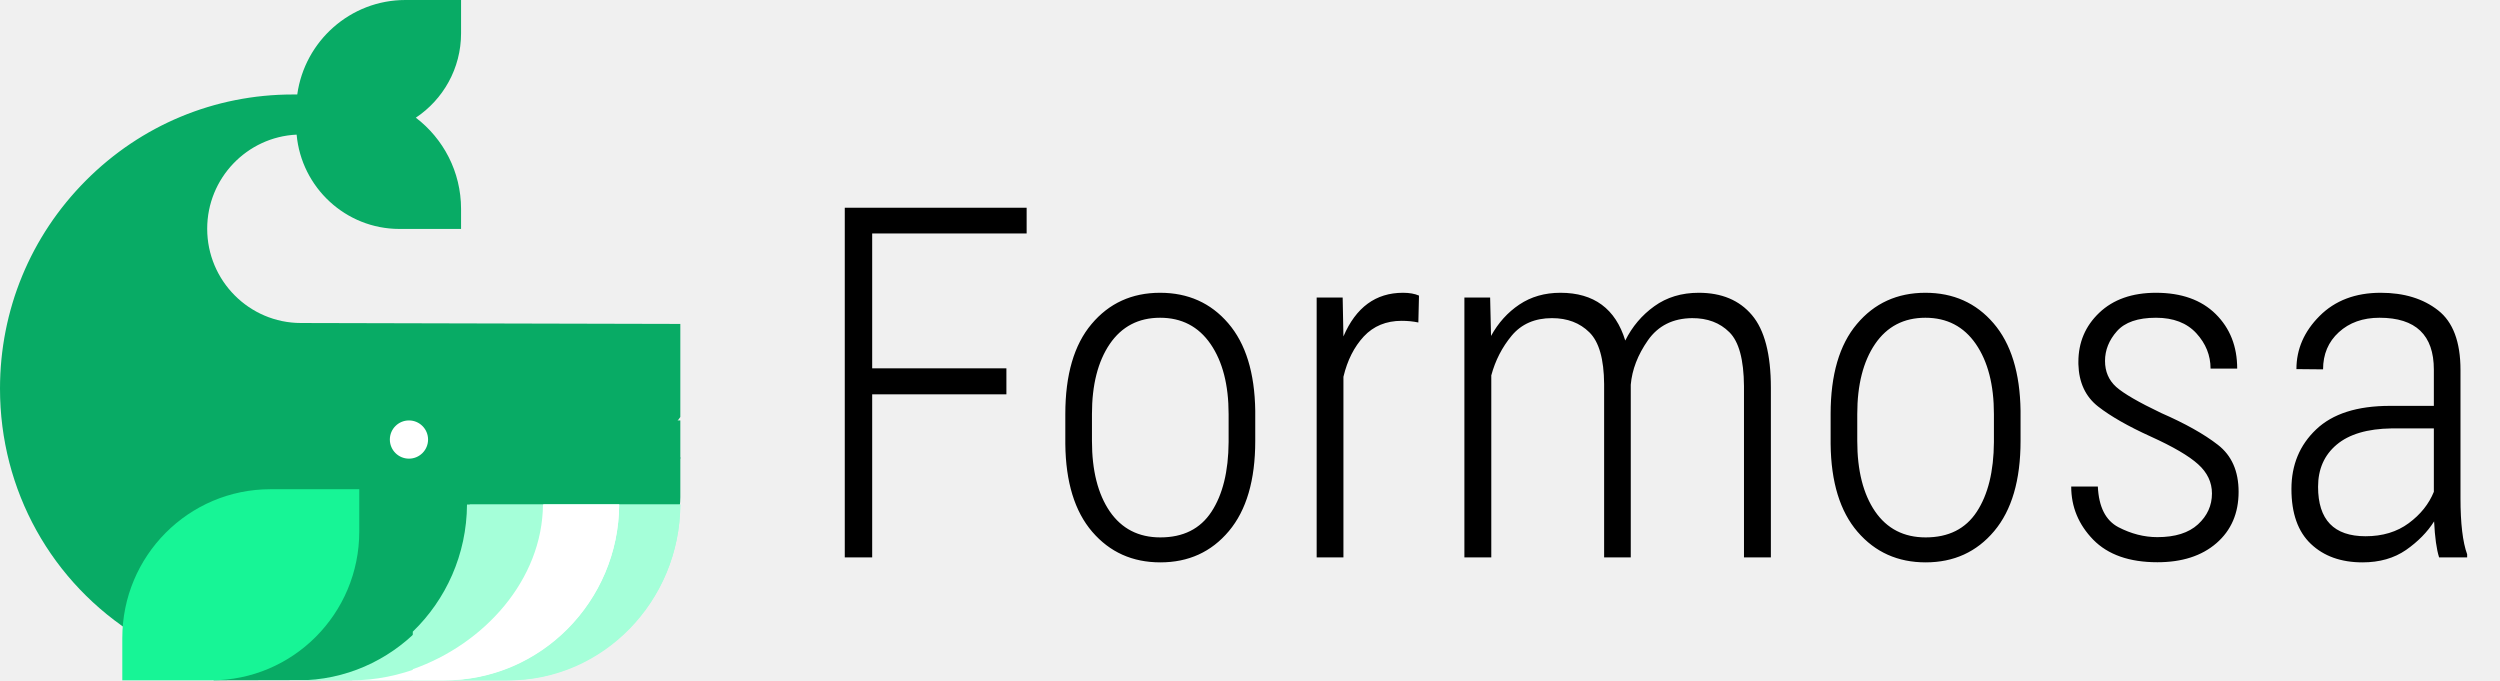
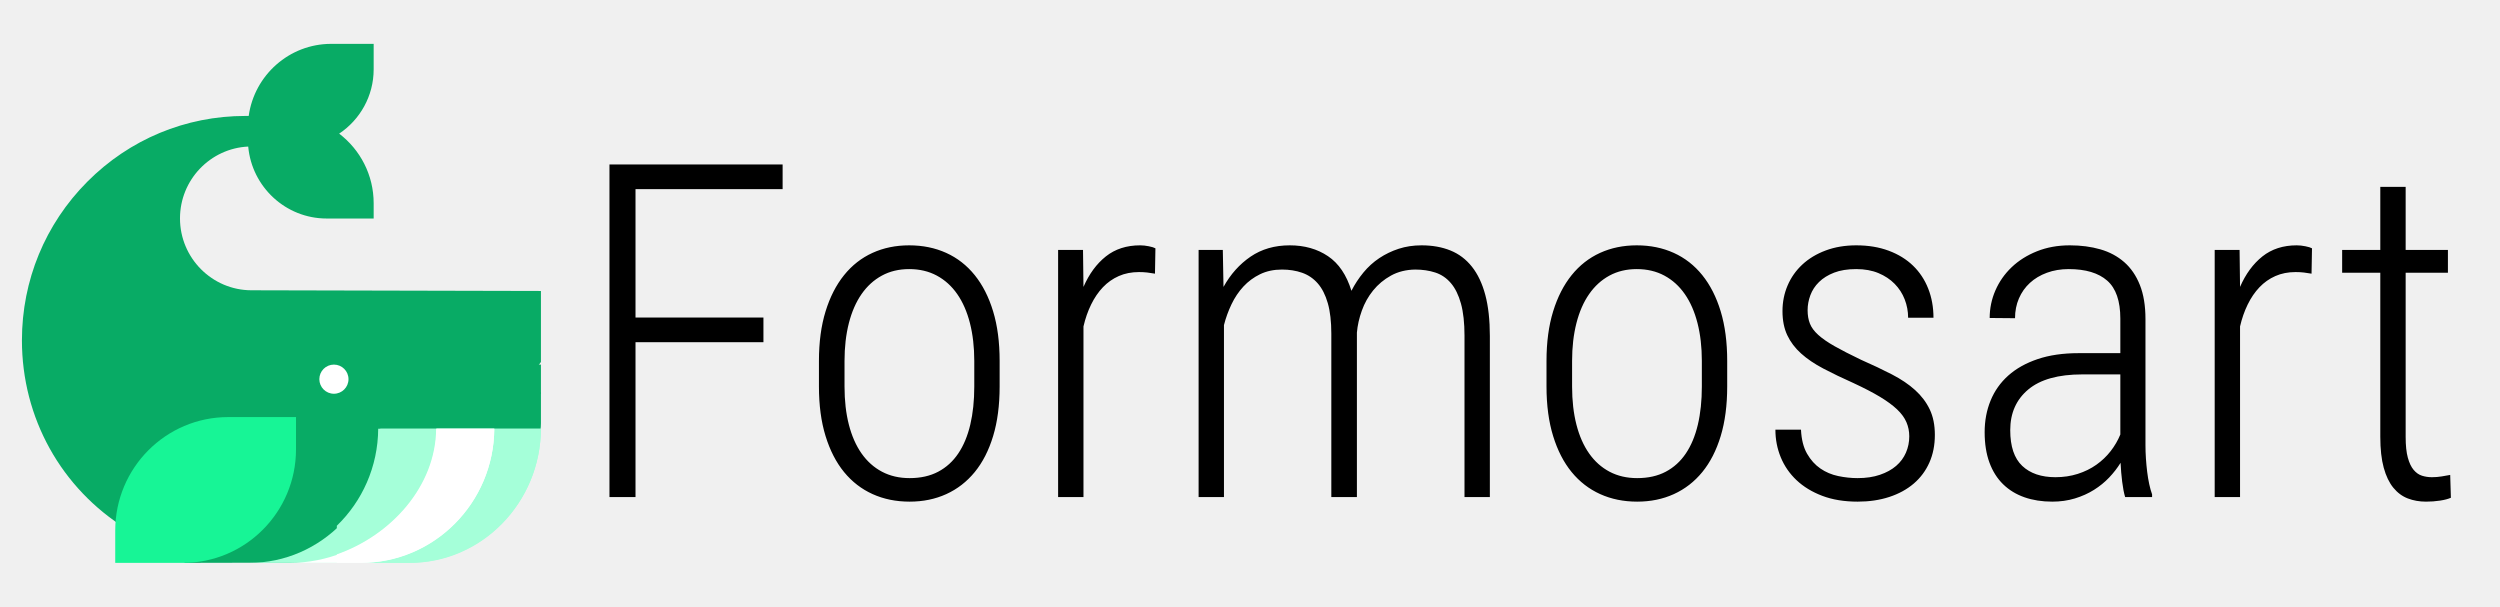
- <svg xmlns="http://www.w3.org/2000/svg" width="305px" height="83px" viewBox="0 0 305 83" version="1.1">
+ <svg xmlns="http://www.w3.org/2000/svg" width="342px" height="83px" viewBox="0 0 342 83" version="1.1">
  <g id="formosa_logo_bgwhite" stroke="none" stroke-width="1" fill="none" fill-rule="evenodd">
-     <text id="Formosa" font-family="RobotoCondensed-Light, Roboto Condensed" font-size="60" font-style="condensed" font-weight="300" fill="#000000">
-       <tspan x="98" y="68">Formosa</tspan>
-     </text>
-     <g id="whale">
-       <path d="M36.724,39.407 C30.413,39.407 25.278,34.249 25.278,27.909 C25.278,21.746 30.126,16.707 36.189,16.425 C36.768,22.866 42.171,27.931 48.731,27.931 L56.249,27.931 L56.249,25.489 C56.249,20.95 54.081,16.911 50.732,14.358 C54.053,12.147 56.249,8.36 56.249,4.067 L56.249,0 L49.457,0 C42.74,0 37.171,5.02 36.266,11.521 L36.134,11.521 L36.134,11.527 L35.726,11.527 C26.183,11.527 17.211,15.26 10.464,22.039 C3.716,28.817 0,37.83 0,47.416 C0,59.801 6.264,71.085 16.756,77.601 L26.093,83 L43.067,82.964 C55.308,82.964 83,72.959 83,60.662 L83,55.822 L81.134,53.438 L83,50.873 L83,39.519 L36.724,39.407 Z" id="Path" fill="#08AB65" fill-rule="nonzero" />
-       <path d="M25.759,83 L14.921,83 L14.921,77.836 C14.921,67.812 23.013,59.685 32.994,59.685 L43.831,59.685 L43.831,64.849 C43.831,74.874 35.74,83 25.759,83 Z" id="Path" fill="#17F596" fill-rule="nonzero" />
-       <polygon id="Path" fill="#08AB65" fill-rule="nonzero" points="56.888 51.292 83 51.292 83 55.955 56.888 55.955" />
-       <path d="M57.31,61.551 C57.241,73.39 47.875,83 36.371,83 L62.061,83 C73.565,83 82.931,73.39 83,61.551 L57.31,61.551 Z" id="Path" fill="#A5FFD9" fill-rule="nonzero" />
-       <path d="M56.975,61.551 C56.939,67.649 54.403,73.156 50.36,77.063 L50.36,83 L61.787,83 C73.442,83 82.93,73.39 83,61.551 L56.975,61.551 Z" id="Path" fill="#A5FFD9" fill-rule="nonzero" />
-       <circle id="Oval" fill="#FFFFFF" cx="49.893" cy="53.624" r="2.331" />
-       <path d="M66.329,61.551 C66.243,73.39 54.578,83 42.899,83 L54.283,83 C65.961,83 75.469,73.39 75.539,61.551 L66.329,61.551 Z" id="Path" fill="#FFFFFF" fill-rule="nonzero" />
-       <path d="M66.242,61.551 C66.175,70.745 59.058,78.594 50.36,81.643 L50.36,83 L54.084,83 C65.872,83 75.469,73.39 75.539,61.551 L66.242,61.551 L66.242,61.551 Z" id="Path" fill="#FFFFFF" fill-rule="nonzero" />
+     <path d="M86.938,68 L86.938,46.812 L104.438,46.812 L104.438,43.438 L86.938,43.438 L86.938,25.875 L107.062,25.875 L107.062,22.5 L83.375,22.5 L83.375,68 L86.938,68 Z M124.438,68.625 C126.271,68.625 127.943,68.281 129.453,67.594 C130.964,66.906 132.26,65.901 133.344,64.578 C134.427,63.255 135.266,61.615 135.859,59.656 C136.453,57.698 136.75,55.438 136.75,52.875 L136.75,52.875 L136.75,49.375 C136.75,46.812 136.453,44.552 135.859,42.594 C135.266,40.635 134.427,38.984 133.344,37.641 C132.26,36.297 130.958,35.281 129.438,34.594 C127.917,33.906 126.229,33.562 124.375,33.562 C122.542,33.562 120.87,33.906 119.359,34.594 C117.849,35.281 116.552,36.297 115.469,37.641 C114.385,38.984 113.542,40.635 112.938,42.594 C112.333,44.552 112.031,46.812 112.031,49.375 L112.031,49.375 L112.031,52.875 C112.031,55.438 112.333,57.698 112.938,59.656 C113.542,61.615 114.385,63.255 115.469,64.578 C116.552,65.901 117.854,66.906 119.375,67.594 C120.896,68.281 122.583,68.625 124.438,68.625 Z M124.438,65.406 C123.021,65.406 121.76,65.115 120.656,64.531 C119.552,63.948 118.62,63.115 117.859,62.031 C117.099,60.948 116.521,59.635 116.125,58.094 C115.729,56.552 115.531,54.812 115.531,52.875 L115.531,52.875 L115.531,49.375 C115.531,47.479 115.729,45.755 116.125,44.203 C116.521,42.651 117.099,41.328 117.859,40.234 C118.62,39.141 119.547,38.297 120.641,37.703 C121.734,37.109 122.979,36.812 124.375,36.812 C125.792,36.812 127.052,37.109 128.156,37.703 C129.26,38.297 130.193,39.141 130.953,40.234 C131.714,41.328 132.292,42.651 132.688,44.203 C133.083,45.755 133.281,47.479 133.281,49.375 L133.281,49.375 L133.281,52.875 C133.281,54.812 133.099,56.552 132.734,58.094 C132.37,59.635 131.823,60.948 131.094,62.031 C130.365,63.115 129.448,63.948 128.344,64.531 C127.24,65.115 125.938,65.406 124.438,65.406 Z M148.219,68 L148.219,44.656 C148.469,43.573 148.818,42.573 149.266,41.656 C149.714,40.74 150.25,39.953 150.875,39.297 C151.5,38.641 152.224,38.13 153.047,37.766 C153.87,37.401 154.792,37.219 155.812,37.219 C156.229,37.219 156.609,37.24 156.953,37.281 C157.297,37.323 157.646,37.375 158,37.438 L158,37.438 L158.062,33.969 C157.875,33.865 157.573,33.771 157.156,33.688 C156.74,33.604 156.344,33.562 155.969,33.562 C154.115,33.562 152.552,34.068 151.281,35.078 C150.01,36.089 148.99,37.479 148.219,39.25 L148.219,39.25 L148.156,34.188 L144.75,34.188 L144.75,68 L148.219,68 Z M167.438,68 L167.438,44.469 C167.688,43.49 168.031,42.542 168.469,41.625 C168.906,40.708 169.448,39.901 170.094,39.203 C170.74,38.505 171.5,37.943 172.375,37.516 C173.25,37.089 174.25,36.875 175.375,36.875 C176.375,36.875 177.292,37.021 178.125,37.312 C178.958,37.604 179.672,38.089 180.266,38.766 C180.859,39.443 181.318,40.344 181.641,41.469 C181.964,42.594 182.125,43.99 182.125,45.656 L182.125,45.656 L182.125,68 L185.625,68 L185.625,45.5 C185.708,44.521 185.932,43.521 186.297,42.5 C186.661,41.479 187.177,40.557 187.844,39.734 C188.51,38.911 189.323,38.234 190.281,37.703 C191.24,37.172 192.344,36.896 193.594,36.875 C194.594,36.875 195.51,37.01 196.344,37.281 C197.177,37.552 197.891,38.036 198.484,38.734 C199.078,39.432 199.536,40.365 199.859,41.531 C200.182,42.698 200.344,44.167 200.344,45.938 L200.344,45.938 L200.344,68 L203.812,68 L203.812,45.969 C203.812,43.781 203.604,41.906 203.188,40.344 C202.771,38.781 202.161,37.495 201.359,36.484 C200.557,35.474 199.578,34.734 198.422,34.266 C197.266,33.797 195.948,33.562 194.469,33.562 C193.344,33.562 192.302,33.719 191.344,34.031 C190.385,34.344 189.5,34.771 188.688,35.312 C187.875,35.854 187.151,36.51 186.516,37.281 C185.88,38.052 185.333,38.885 184.875,39.781 C184.208,37.615 183.141,36.036 181.672,35.047 C180.203,34.057 178.458,33.562 176.438,33.562 C174.375,33.562 172.589,34.078 171.078,35.109 C169.568,36.141 168.333,37.521 167.375,39.25 L167.375,39.25 L167.281,34.188 L163.969,34.188 L163.969,68 L167.438,68 Z M223.969,68.625 C225.802,68.625 227.474,68.281 228.984,67.594 C230.495,66.906 231.792,65.901 232.875,64.578 C233.958,63.255 234.797,61.615 235.391,59.656 C235.984,57.698 236.281,55.438 236.281,52.875 L236.281,52.875 L236.281,49.375 C236.281,46.812 235.984,44.552 235.391,42.594 C234.797,40.635 233.958,38.984 232.875,37.641 C231.792,36.297 230.49,35.281 228.969,34.594 C227.448,33.906 225.76,33.562 223.906,33.562 C222.073,33.562 220.401,33.906 218.891,34.594 C217.38,35.281 216.083,36.297 215,37.641 C213.917,38.984 213.073,40.635 212.469,42.594 C211.865,44.552 211.562,46.812 211.562,49.375 L211.562,49.375 L211.562,52.875 C211.562,55.438 211.865,57.698 212.469,59.656 C213.073,61.615 213.917,63.255 215,64.578 C216.083,65.901 217.385,66.906 218.906,67.594 C220.427,68.281 222.115,68.625 223.969,68.625 Z M223.969,65.406 C222.552,65.406 221.292,65.115 220.188,64.531 C219.083,63.948 218.151,63.115 217.391,62.031 C216.63,60.948 216.052,59.635 215.656,58.094 C215.26,56.552 215.062,54.812 215.062,52.875 L215.062,52.875 L215.062,49.375 C215.062,47.479 215.26,45.755 215.656,44.203 C216.052,42.651 216.63,41.328 217.391,40.234 C218.151,39.141 219.078,38.297 220.172,37.703 C221.266,37.109 222.51,36.812 223.906,36.812 C225.323,36.812 226.583,37.109 227.688,37.703 C228.792,38.297 229.724,39.141 230.484,40.234 C231.245,41.328 231.823,42.651 232.219,44.203 C232.615,45.755 232.812,47.479 232.812,49.375 L232.812,49.375 L232.812,52.875 C232.812,54.812 232.63,56.552 232.266,58.094 C231.901,59.635 231.354,60.948 230.625,62.031 C229.896,63.115 228.979,63.948 227.875,64.531 C226.771,65.115 225.469,65.406 223.969,65.406 Z M254.125,68.625 C255.708,68.625 257.151,68.411 258.453,67.984 C259.755,67.557 260.87,66.948 261.797,66.156 C262.724,65.365 263.438,64.406 263.938,63.281 C264.438,62.156 264.688,60.896 264.688,59.5 C264.688,58.146 264.453,56.979 263.984,56 C263.516,55.021 262.849,54.141 261.984,53.359 C261.12,52.578 260.062,51.865 258.812,51.219 C257.562,50.573 256.156,49.906 254.594,49.219 C253.115,48.51 251.906,47.891 250.969,47.359 C250.031,46.828 249.286,46.312 248.734,45.812 C248.182,45.312 247.802,44.797 247.594,44.266 C247.385,43.734 247.281,43.125 247.281,42.438 C247.281,41.75 247.406,41.068 247.656,40.391 C247.906,39.714 248.302,39.109 248.844,38.578 C249.385,38.047 250.073,37.62 250.906,37.297 C251.74,36.974 252.75,36.812 253.938,36.812 C255.083,36.812 256.094,36.995 256.969,37.359 C257.844,37.724 258.583,38.214 259.188,38.828 C259.792,39.443 260.25,40.151 260.562,40.953 C260.875,41.755 261.031,42.594 261.031,43.469 L261.031,43.469 L264.5,43.469 C264.5,42.031 264.26,40.703 263.781,39.484 C263.302,38.266 262.609,37.219 261.703,36.344 C260.797,35.469 259.688,34.786 258.375,34.297 C257.062,33.807 255.583,33.562 253.938,33.562 C252.396,33.562 251,33.797 249.75,34.266 C248.5,34.734 247.438,35.375 246.562,36.188 C245.688,37 245.016,37.953 244.547,39.047 C244.078,40.141 243.844,41.312 243.844,42.562 C243.844,43.833 244.062,44.932 244.5,45.859 C244.938,46.786 245.568,47.62 246.391,48.359 C247.214,49.099 248.229,49.786 249.438,50.422 C250.646,51.057 252.021,51.719 253.562,52.406 C255,53.073 256.203,53.698 257.172,54.281 C258.141,54.865 258.922,55.438 259.516,56 C260.109,56.562 260.536,57.146 260.797,57.75 C261.057,58.354 261.188,59 261.188,59.688 C261.188,60.479 261.036,61.224 260.734,61.922 C260.432,62.62 259.984,63.224 259.391,63.734 C258.797,64.245 258.057,64.651 257.172,64.953 C256.286,65.255 255.271,65.406 254.125,65.406 C253.25,65.406 252.365,65.312 251.469,65.125 C250.573,64.938 249.76,64.594 249.031,64.094 C248.302,63.594 247.693,62.917 247.203,62.062 C246.714,61.208 246.438,60.115 246.375,58.781 L246.375,58.781 L242.875,58.781 C242.875,60.115 243.12,61.375 243.609,62.562 C244.099,63.75 244.818,64.792 245.766,65.688 C246.714,66.583 247.885,67.297 249.281,67.828 C250.677,68.359 252.292,68.625 254.125,68.625 Z M280.75,68.625 C281.854,68.625 282.885,68.479 283.844,68.188 C284.802,67.896 285.672,67.505 286.453,67.016 C287.234,66.526 287.927,65.964 288.531,65.328 C289.135,64.693 289.656,64.021 290.094,63.312 C290.135,64.188 290.208,65.047 290.312,65.891 C290.417,66.734 290.552,67.438 290.719,68 L290.719,68 L294.406,68 L294.406,67.625 C294.26,67.229 294.13,66.766 294.016,66.234 C293.901,65.703 293.807,65.141 293.734,64.547 C293.661,63.953 293.604,63.344 293.562,62.719 C293.521,62.094 293.5,61.49 293.5,60.906 L293.5,60.906 L293.5,43.656 C293.5,41.823 293.245,40.266 292.734,38.984 C292.224,37.703 291.51,36.661 290.594,35.859 C289.677,35.057 288.589,34.474 287.328,34.109 C286.068,33.745 284.677,33.562 283.156,33.562 C281.51,33.562 280.01,33.833 278.656,34.375 C277.302,34.917 276.146,35.646 275.188,36.562 C274.229,37.479 273.49,38.536 272.969,39.734 C272.448,40.932 272.188,42.188 272.188,43.5 L272.188,43.5 L275.656,43.531 C275.656,42.552 275.833,41.651 276.188,40.828 C276.542,40.005 277.042,39.297 277.688,38.703 C278.333,38.109 279.109,37.646 280.016,37.312 C280.922,36.979 281.917,36.812 283,36.812 C285.312,36.812 287.068,37.339 288.266,38.391 C289.464,39.443 290.062,41.177 290.062,43.594 L290.062,43.594 L290.062,48.312 L284.344,48.312 C282.219,48.312 280.354,48.583 278.75,49.125 C277.146,49.667 275.807,50.417 274.734,51.375 C273.661,52.333 272.854,53.474 272.312,54.797 C271.771,56.12 271.5,57.562 271.5,59.125 C271.5,60.708 271.719,62.094 272.156,63.281 C272.594,64.469 273.219,65.458 274.031,66.25 C274.844,67.042 275.818,67.635 276.953,68.031 C278.089,68.427 279.354,68.625 280.75,68.625 Z M281.188,65.281 C279.25,65.281 277.734,64.766 276.641,63.734 C275.547,62.703 275,61.073 275,58.844 C275,56.51 275.823,54.656 277.469,53.281 C279.115,51.906 281.573,51.219 284.844,51.219 L284.844,51.219 L290.062,51.219 L290.062,59.438 C289.729,60.25 289.286,61.01 288.734,61.719 C288.182,62.427 287.531,63.047 286.781,63.578 C286.031,64.109 285.182,64.526 284.234,64.828 C283.286,65.13 282.271,65.281 281.188,65.281 Z M306.438,68 L306.438,44.656 C306.688,43.573 307.036,42.573 307.484,41.656 C307.932,40.74 308.469,39.953 309.094,39.297 C309.719,38.641 310.443,38.13 311.266,37.766 C312.089,37.401 313.01,37.219 314.031,37.219 C314.448,37.219 314.828,37.24 315.172,37.281 C315.516,37.323 315.865,37.375 316.219,37.438 L316.219,37.438 L316.281,33.969 C316.094,33.865 315.792,33.771 315.375,33.688 C314.958,33.604 314.562,33.562 314.188,33.562 C312.333,33.562 310.771,34.068 309.5,35.078 C308.229,36.089 307.208,37.479 306.438,39.25 L306.438,39.25 L306.375,34.188 L302.969,34.188 L302.969,68 L306.438,68 Z M331.875,68.625 C332.542,68.625 333.182,68.578 333.797,68.484 C334.411,68.391 334.906,68.26 335.281,68.094 L335.281,68.094 L335.188,64.969 C334.854,65.031 334.469,65.099 334.031,65.172 C333.594,65.245 333.146,65.281 332.688,65.281 C332.208,65.281 331.755,65.214 331.328,65.078 C330.901,64.943 330.521,64.677 330.188,64.281 C329.854,63.885 329.589,63.328 329.391,62.609 C329.193,61.891 329.094,60.948 329.094,59.781 L329.094,59.781 L329.094,37.312 L334.875,37.312 L334.875,34.188 L329.094,34.188 L329.094,25.562 L325.625,25.562 L325.625,34.188 L320.406,34.188 L320.406,37.312 L325.625,37.312 L325.625,59.75 C325.625,61.438 325.781,62.849 326.094,63.984 C326.406,65.12 326.844,66.031 327.406,66.719 C327.969,67.406 328.63,67.896 329.391,68.188 C330.151,68.479 330.979,68.625 331.875,68.625 Z" id="Formosart" fill="#000000" fill-rule="nonzero" />
+     <g id="whale" transform="translate(3, 6)">
+       <path d="M31.414,33.71 C26.016,33.71 21.623,29.298 21.623,23.874 C21.623,18.602 25.77,14.292 30.957,14.05 C31.452,19.56 36.074,23.893 41.686,23.893 L48.117,23.893 L48.117,21.804 C48.117,17.921 46.262,14.466 43.397,12.282 C46.238,10.391 48.117,7.152 48.117,3.479 L48.117,0 L42.306,0 C36.561,0 31.797,4.295 31.023,9.856 L30.91,9.856 L30.91,9.861 L30.56,9.861 C22.397,9.861 14.723,13.054 8.951,18.852 C3.179,24.651 0,32.36 0,40.561 C0,51.155 5.358,60.808 14.334,66.381 L22.321,71 L36.84,70.969 C47.312,70.969 71,62.411 71,51.892 L71,47.752 L69.404,45.712 L71,43.518 L71,33.805 L31.414,33.71 Z" id="Path" fill="#08AB65" fill-rule="nonzero" />
+       <path d="M22.035,71 L12.764,71 L12.764,66.583 C12.764,58.008 19.686,51.056 28.224,51.056 L37.494,51.056 L37.494,55.473 C37.494,64.048 30.573,71 22.035,71 Z" id="Path" fill="#17F596" fill-rule="nonzero" />
+       <polygon id="Path" fill="#08AB65" fill-rule="nonzero" points="48.663 43.876 71 43.876 71 47.865 48.663 47.865" />
+       <path d="M49.024,52.652 C48.965,62.779 40.953,71 31.112,71 L53.088,71 C62.929,71 70.941,62.779 71,52.652 L49.024,52.652 Z" id="Path" fill="#A5FFD9" fill-rule="nonzero" />
+       <path d="M48.737,52.652 C48.707,57.869 46.537,62.579 43.079,65.921 L43.079,71 L52.854,71 C62.824,71 70.94,62.779 71,52.652 L48.737,52.652 Z" id="Path" fill="#A5FFD9" fill-rule="nonzero" />
+       <circle id="Oval" fill="#FFFFFF" cx="42.68" cy="45.871" r="1.994" />
+       <path d="M56.739,52.652 C56.665,62.779 46.687,71 36.697,71 L46.435,71 C56.425,71 64.558,62.779 64.618,52.652 L56.739,52.652 Z" id="Path" fill="#FFFFFF" fill-rule="nonzero" />
+       <path d="M56.665,52.652 C56.608,60.517 50.519,67.231 43.079,69.839 L43.079,71 L46.264,71 C56.348,71 64.558,62.779 64.618,52.652 L56.665,52.652 L56.665,52.652 Z" id="Path" fill="#FFFFFF" fill-rule="nonzero" />
    </g>
  </g>
</svg>
